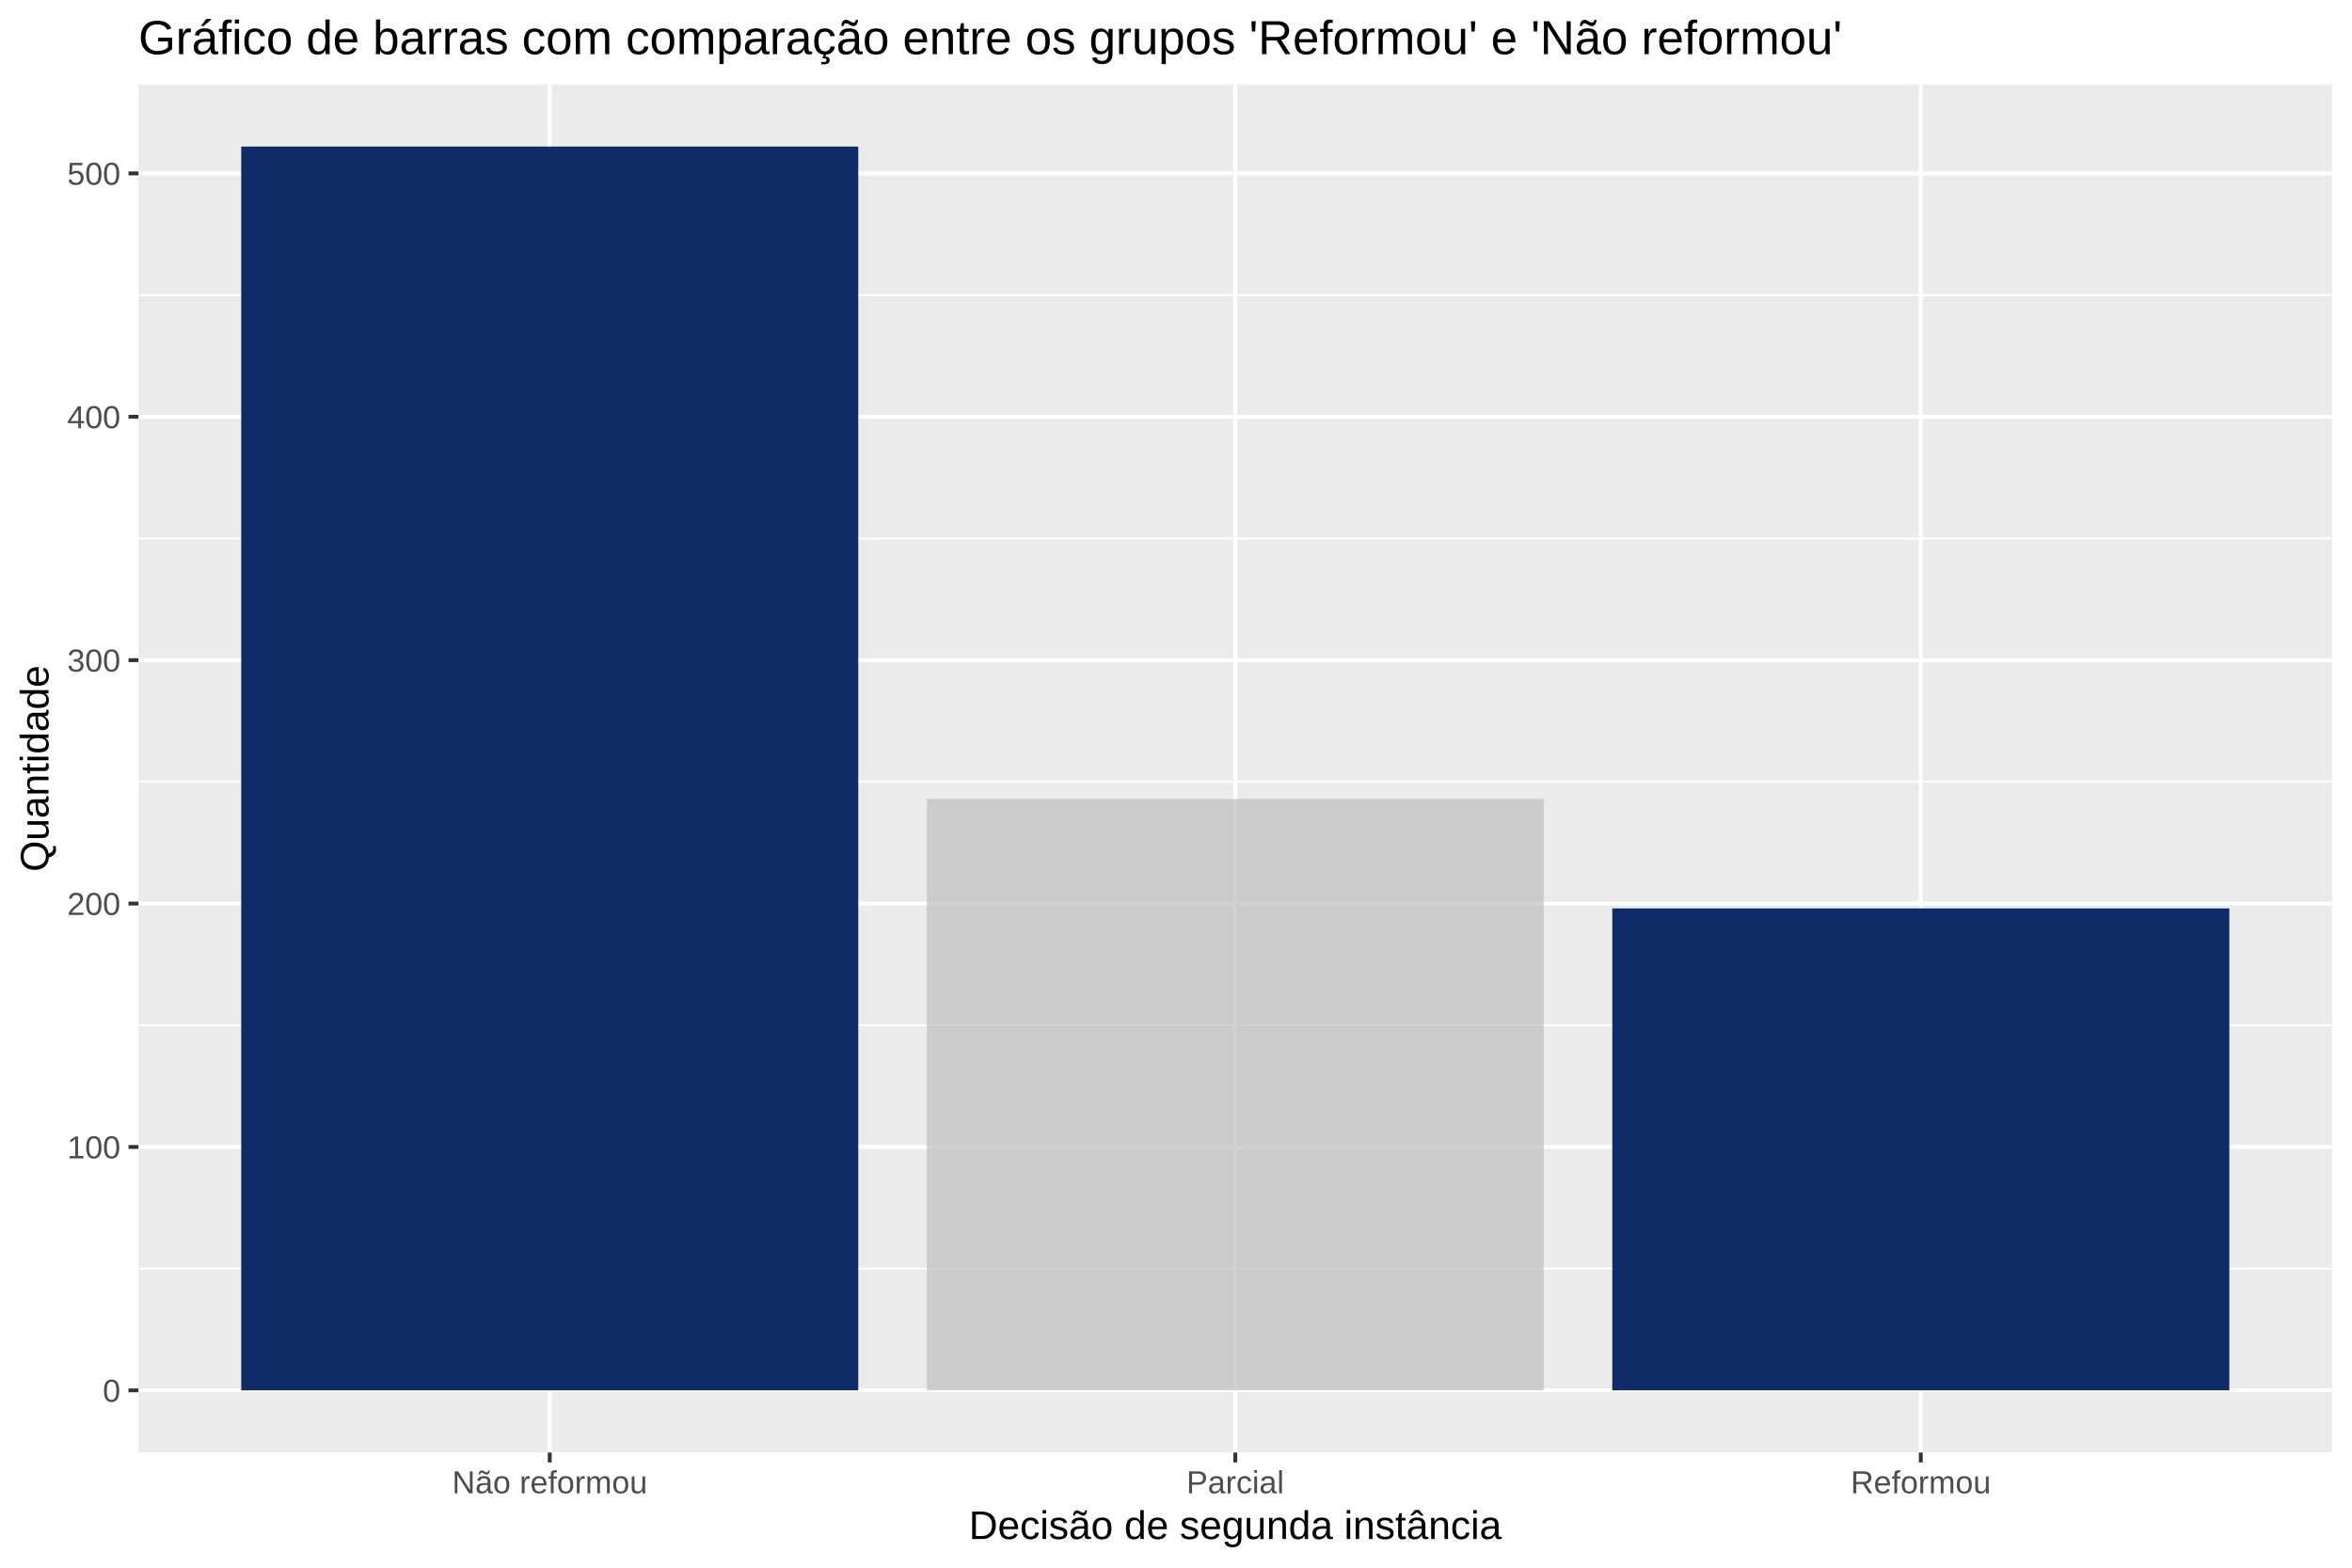
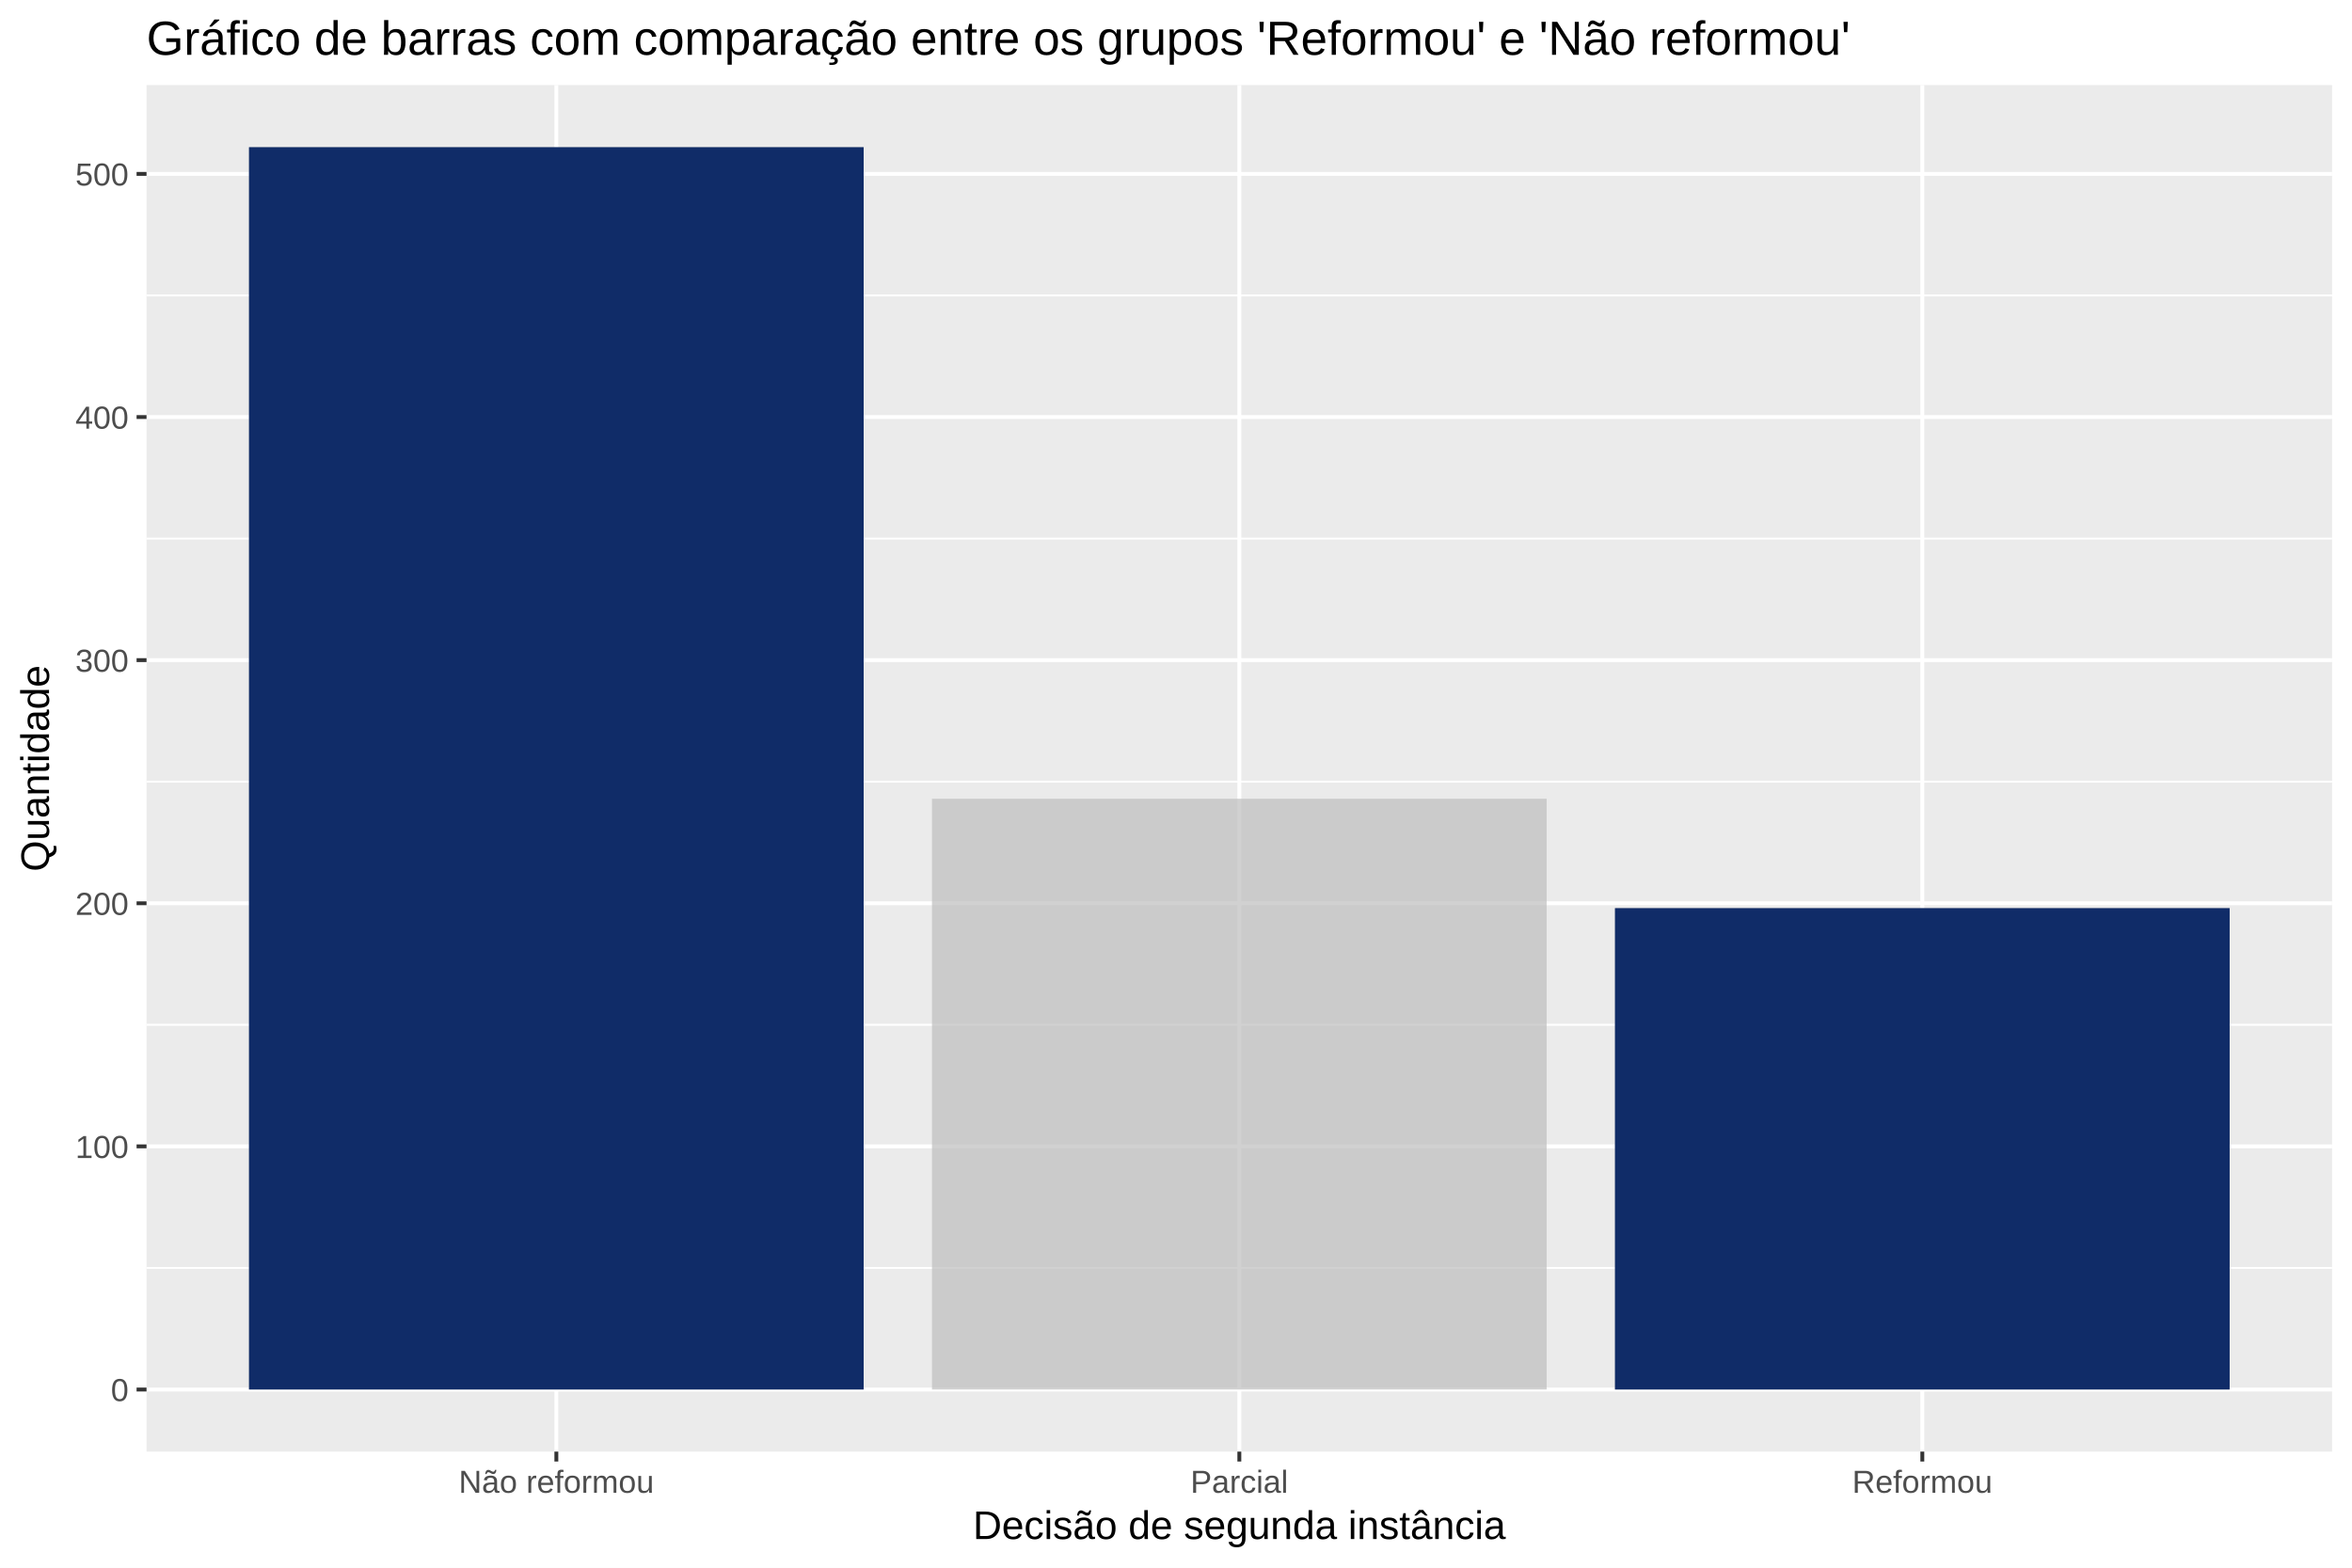
<svg xmlns="http://www.w3.org/2000/svg" class="svglite" width="648.00pt" height="432.00pt" viewBox="0 0 648.00 432.00">
  <defs>
    <style type="text/css">
    .svglite line, .svglite polyline, .svglite polygon, .svglite path, .svglite rect, .svglite circle {
      fill: none;
      stroke: #000000;
      stroke-linecap: round;
      stroke-linejoin: round;
      stroke-miterlimit: 10.00;
    }
    .svglite text {
      white-space: pre;
    }
  </style>
  </defs>
  <rect width="100%" height="100%" style="stroke: none; fill: #FFFFFF;" />
  <defs>
    <clipPath id="cpMC4wMHw2NDguMDB8MC4wMHw0MzIuMDA=">
      <rect x="0.00" y="0.00" width="648.00" height="432.00" />
    </clipPath>
  </defs>
  <g clip-path="url(#cpMC4wMHw2NDguMDB8MC4wMHw0MzIuMDA=)">
    <rect x="0.00" y="0.00" width="648.00" height="432.00" style="stroke-width: 1.07; stroke: #FFFFFF; fill: #FFFFFF;" />
  </g>
  <defs>
-     <clipPath id="cpMzguMTR8NjQyLjUyfDIzLjI3fDQwMC4yNw==">
-       <rect x="38.14" y="23.27" width="604.39" height="377.01" />
+     <clipPath id="cpNDAuMzd8NjQyLjUyfDIzLjQ0fDQwMC4wMQ==">
+       <rect x="40.37" y="23.44" width="602.15" height="376.58" />
    </clipPath>
  </defs>
-   <g clip-path="url(#cpMzguMTR8NjQyLjUyfDIzLjI3fDQwMC4yNw==)">
-     <rect x="38.14" y="23.27" width="604.39" height="377.01" style="stroke-width: 1.07; stroke: none; fill: #EBEBEB;" />
-     <polyline points="38.14,349.60 642.52,349.60 " style="stroke-width: 0.53; stroke: #FFFFFF; stroke-linecap: butt;" />
-     <polyline points="38.14,282.53 642.52,282.53 " style="stroke-width: 0.53; stroke: #FFFFFF; stroke-linecap: butt;" />
-     <polyline points="38.14,215.46 642.52,215.46 " style="stroke-width: 0.53; stroke: #FFFFFF; stroke-linecap: butt;" />
-     <polyline points="38.14,148.39 642.52,148.39 " style="stroke-width: 0.53; stroke: #FFFFFF; stroke-linecap: butt;" />
-     <polyline points="38.14,81.32 642.52,81.32 " style="stroke-width: 0.53; stroke: #FFFFFF; stroke-linecap: butt;" />
-     <polyline points="38.14,383.14 642.52,383.14 " style="stroke-width: 1.07; stroke: #FFFFFF; stroke-linecap: butt;" />
-     <polyline points="38.14,316.06 642.52,316.06 " style="stroke-width: 1.07; stroke: #FFFFFF; stroke-linecap: butt;" />
-     <polyline points="38.14,248.99 642.52,248.99 " style="stroke-width: 1.07; stroke: #FFFFFF; stroke-linecap: butt;" />
-     <polyline points="38.14,181.92 642.52,181.92 " style="stroke-width: 1.07; stroke: #FFFFFF; stroke-linecap: butt;" />
-     <polyline points="38.14,114.85 642.52,114.85 " style="stroke-width: 1.07; stroke: #FFFFFF; stroke-linecap: butt;" />
-     <polyline points="38.14,47.78 642.52,47.78 " style="stroke-width: 1.07; stroke: #FFFFFF; stroke-linecap: butt;" />
-     <polyline points="151.46,400.27 151.46,23.27 " style="stroke-width: 1.07; stroke: #FFFFFF; stroke-linecap: butt;" />
-     <polyline points="340.33,400.27 340.33,23.27 " style="stroke-width: 1.07; stroke: #FFFFFF; stroke-linecap: butt;" />
-     <polyline points="529.20,400.27 529.20,23.27 " style="stroke-width: 1.07; stroke: #FFFFFF; stroke-linecap: butt;" />
-     <rect x="66.47" y="40.40" width="169.98" height="342.73" style="stroke-width: 1.07; stroke: none; stroke-linecap: square; stroke-linejoin: miter; fill: #BEBEBE; fill-opacity: 0.70;" />
-     <rect x="255.34" y="220.15" width="169.98" height="162.98" style="stroke-width: 1.07; stroke: none; stroke-linecap: square; stroke-linejoin: miter; fill: #BEBEBE; fill-opacity: 0.70;" />
-     <rect x="444.21" y="250.33" width="169.98" height="132.80" style="stroke-width: 1.07; stroke: none; stroke-linecap: square; stroke-linejoin: miter; fill: #BEBEBE; fill-opacity: 0.70;" />
-     <rect x="66.47" y="40.40" width="169.98" height="342.73" style="stroke-width: 1.07; stroke: none; stroke-linecap: square; stroke-linejoin: miter; fill: #102C68;" />
-     <rect x="444.21" y="250.33" width="169.98" height="132.80" style="stroke-width: 1.07; stroke: none; stroke-linecap: square; stroke-linejoin: miter; fill: #102C68;" />
+   <g clip-path="url(#cpNDAuMzd8NjQyLjUyfDIzLjQ0fDQwMC4wMQ==)">
+     <rect x="40.37" y="23.44" width="602.15" height="376.58" style="stroke-width: 1.07; stroke: none; fill: #EBEBEB;" />
+     <polyline points="40.37,349.40 642.52,349.40 " style="stroke-width: 0.53; stroke: #FFFFFF; stroke-linecap: butt;" />
+     <polyline points="40.37,282.40 642.52,282.40 " style="stroke-width: 0.53; stroke: #FFFFFF; stroke-linecap: butt;" />
+     <polyline points="40.37,215.41 642.52,215.41 " style="stroke-width: 0.53; stroke: #FFFFFF; stroke-linecap: butt;" />
+     <polyline points="40.37,148.42 642.52,148.42 " style="stroke-width: 0.53; stroke: #FFFFFF; stroke-linecap: butt;" />
+     <polyline points="40.37,81.42 642.52,81.42 " style="stroke-width: 0.53; stroke: #FFFFFF; stroke-linecap: butt;" />
+     <polyline points="40.37,382.90 642.52,382.90 " style="stroke-width: 1.07; stroke: #FFFFFF; stroke-linecap: butt;" />
+     <polyline points="40.37,315.90 642.52,315.90 " style="stroke-width: 1.07; stroke: #FFFFFF; stroke-linecap: butt;" />
+     <polyline points="40.37,248.91 642.52,248.91 " style="stroke-width: 1.07; stroke: #FFFFFF; stroke-linecap: butt;" />
+     <polyline points="40.37,181.91 642.52,181.91 " style="stroke-width: 1.07; stroke: #FFFFFF; stroke-linecap: butt;" />
+     <polyline points="40.37,114.92 642.52,114.92 " style="stroke-width: 1.07; stroke: #FFFFFF; stroke-linecap: butt;" />
+     <polyline points="40.37,47.92 642.52,47.92 " style="stroke-width: 1.07; stroke: #FFFFFF; stroke-linecap: butt;" />
+     <polyline points="153.28,400.01 153.28,23.44 " style="stroke-width: 1.07; stroke: #FFFFFF; stroke-linecap: butt;" />
+     <polyline points="341.45,400.01 341.45,23.44 " style="stroke-width: 1.07; stroke: #FFFFFF; stroke-linecap: butt;" />
+     <polyline points="529.62,400.01 529.62,23.44 " style="stroke-width: 1.07; stroke: #FFFFFF; stroke-linecap: butt;" />
+     <rect x="68.60" y="40.56" width="169.35" height="342.34" style="stroke-width: 1.07; stroke: none; stroke-linecap: square; stroke-linejoin: miter; fill: #BEBEBE; fill-opacity: 0.70;" />
+     <rect x="256.77" y="220.10" width="169.35" height="162.80" style="stroke-width: 1.07; stroke: none; stroke-linecap: square; stroke-linejoin: miter; fill: #BEBEBE; fill-opacity: 0.70;" />
+     <rect x="444.94" y="250.25" width="169.35" height="132.65" style="stroke-width: 1.07; stroke: none; stroke-linecap: square; stroke-linejoin: miter; fill: #BEBEBE; fill-opacity: 0.70;" />
+     <rect x="68.60" y="40.56" width="169.35" height="342.34" style="stroke-width: 1.07; stroke: none; stroke-linecap: square; stroke-linejoin: miter; fill: #102C68;" />
+     <rect x="444.94" y="250.25" width="169.35" height="132.65" style="stroke-width: 1.07; stroke: none; stroke-linecap: square; stroke-linejoin: miter; fill: #102C68;" />
  </g>
  <g clip-path="url(#cpMC4wMHw2NDguMDB8MC4wMHw0MzIuMDA=)">
-     <text x="33.20" y="386.29" text-anchor="end" style="font-size: 8.80px;fill: #4D4D4D; font-family: &quot;Arial&quot;;" textLength="4.90px" lengthAdjust="spacingAndGlyphs">0</text>
-     <text x="33.20" y="319.21" text-anchor="end" style="font-size: 8.80px;fill: #4D4D4D; font-family: &quot;Arial&quot;;" textLength="14.69px" lengthAdjust="spacingAndGlyphs">100</text>
-     <text x="33.20" y="252.14" text-anchor="end" style="font-size: 8.80px;fill: #4D4D4D; font-family: &quot;Arial&quot;;" textLength="14.69px" lengthAdjust="spacingAndGlyphs">200</text>
-     <text x="33.20" y="185.07" text-anchor="end" style="font-size: 8.80px;fill: #4D4D4D; font-family: &quot;Arial&quot;;" textLength="14.69px" lengthAdjust="spacingAndGlyphs">300</text>
-     <text x="33.20" y="118.00" text-anchor="end" style="font-size: 8.80px;fill: #4D4D4D; font-family: &quot;Arial&quot;;" textLength="14.69px" lengthAdjust="spacingAndGlyphs">400</text>
-     <text x="33.20" y="50.93" text-anchor="end" style="font-size: 8.80px;fill: #4D4D4D; font-family: &quot;Arial&quot;;" textLength="14.69px" lengthAdjust="spacingAndGlyphs">500</text>
-     <polyline points="35.40,383.14 38.14,383.14 " style="stroke-width: 1.07; stroke: #333333; stroke-linecap: butt;" />
-     <polyline points="35.40,316.06 38.14,316.06 " style="stroke-width: 1.07; stroke: #333333; stroke-linecap: butt;" />
-     <polyline points="35.40,248.99 38.14,248.99 " style="stroke-width: 1.07; stroke: #333333; stroke-linecap: butt;" />
-     <polyline points="35.40,181.92 38.14,181.92 " style="stroke-width: 1.07; stroke: #333333; stroke-linecap: butt;" />
-     <polyline points="35.40,114.85 38.14,114.85 " style="stroke-width: 1.07; stroke: #333333; stroke-linecap: butt;" />
-     <polyline points="35.40,47.78 38.14,47.78 " style="stroke-width: 1.07; stroke: #333333; stroke-linecap: butt;" />
-     <polyline points="151.46,403.01 151.46,400.27 " style="stroke-width: 1.07; stroke: #333333; stroke-linecap: butt;" />
-     <polyline points="340.33,403.01 340.33,400.27 " style="stroke-width: 1.07; stroke: #333333; stroke-linecap: butt;" />
-     <polyline points="529.20,403.01 529.20,400.27 " style="stroke-width: 1.07; stroke: #333333; stroke-linecap: butt;" />
-     <text x="151.46" y="411.50" text-anchor="middle" style="font-size: 8.80px;fill: #4D4D4D; font-family: &quot;Arial&quot;;" textLength="53.81px" lengthAdjust="spacingAndGlyphs">Não reformou</text>
-     <text x="340.33" y="411.50" text-anchor="middle" style="font-size: 8.80px;fill: #4D4D4D; font-family: &quot;Arial&quot;;" textLength="26.89px" lengthAdjust="spacingAndGlyphs">Parcial</text>
-     <text x="529.20" y="411.50" text-anchor="middle" style="font-size: 8.80px;fill: #4D4D4D; font-family: &quot;Arial&quot;;" textLength="38.64px" lengthAdjust="spacingAndGlyphs">Reformou</text>
-     <text x="340.33" y="424.10" text-anchor="middle" style="font-size: 11.00px; font-family: &quot;Arial&quot;;" textLength="146.81px" lengthAdjust="spacingAndGlyphs">Decisão de segunda instância</text>
-     <text transform="translate(13.36,211.77) rotate(-90)" text-anchor="middle" style="font-size: 11.00px; font-family: &quot;Arial&quot;;" textLength="56.90px" lengthAdjust="spacingAndGlyphs">Quantidade</text>
-     <text x="38.14" y="14.93" style="font-size: 13.20px; font-family: &quot;Arial&quot;;" textLength="469.05px" lengthAdjust="spacingAndGlyphs">Gráfico de barras com comparação entre os grupos 'Reformou' e 'Não reformou'</text>
+     <text x="35.44" y="386.10" text-anchor="end" style="font-size: 8.80px;fill: #4D4D4D; font-family: &quot;Liberation Sans&quot;;" textLength="5.59px" lengthAdjust="spacingAndGlyphs">0</text>
+     <text x="35.44" y="319.11" text-anchor="end" style="font-size: 8.80px;fill: #4D4D4D; font-family: &quot;Liberation Sans&quot;;" textLength="16.78px" lengthAdjust="spacingAndGlyphs">100</text>
+     <text x="35.44" y="252.12" text-anchor="end" style="font-size: 8.80px;fill: #4D4D4D; font-family: &quot;Liberation Sans&quot;;" textLength="16.78px" lengthAdjust="spacingAndGlyphs">200</text>
+     <text x="35.44" y="185.12" text-anchor="end" style="font-size: 8.80px;fill: #4D4D4D; font-family: &quot;Liberation Sans&quot;;" textLength="16.78px" lengthAdjust="spacingAndGlyphs">300</text>
+     <text x="35.44" y="118.13" text-anchor="end" style="font-size: 8.80px;fill: #4D4D4D; font-family: &quot;Liberation Sans&quot;;" textLength="16.78px" lengthAdjust="spacingAndGlyphs">400</text>
+     <text x="35.44" y="51.13" text-anchor="end" style="font-size: 8.80px;fill: #4D4D4D; font-family: &quot;Liberation Sans&quot;;" textLength="16.78px" lengthAdjust="spacingAndGlyphs">500</text>
+     <polyline points="37.63,382.90 40.37,382.90 " style="stroke-width: 1.07; stroke: #333333; stroke-linecap: butt;" />
+     <polyline points="37.63,315.90 40.37,315.90 " style="stroke-width: 1.07; stroke: #333333; stroke-linecap: butt;" />
+     <polyline points="37.63,248.91 40.37,248.91 " style="stroke-width: 1.07; stroke: #333333; stroke-linecap: butt;" />
+     <polyline points="37.63,181.91 40.37,181.91 " style="stroke-width: 1.07; stroke: #333333; stroke-linecap: butt;" />
+     <polyline points="37.63,114.92 40.37,114.92 " style="stroke-width: 1.07; stroke: #333333; stroke-linecap: butt;" />
+     <polyline points="37.63,47.92 40.37,47.92 " style="stroke-width: 1.07; stroke: #333333; stroke-linecap: butt;" />
+     <polyline points="153.28,402.75 153.28,400.01 " style="stroke-width: 1.07; stroke: #333333; stroke-linecap: butt;" />
+     <polyline points="341.45,402.75 341.45,400.01 " style="stroke-width: 1.07; stroke: #333333; stroke-linecap: butt;" />
+     <polyline points="529.62,402.75 529.62,400.01 " style="stroke-width: 1.07; stroke: #333333; stroke-linecap: butt;" />
+     <text x="153.28" y="411.36" text-anchor="middle" style="font-size: 8.80px;fill: #4D4D4D; font-family: &quot;Liberation Sans&quot;;" textLength="60.46px" lengthAdjust="spacingAndGlyphs">Não reformou</text>
+     <text x="341.45" y="411.36" text-anchor="middle" style="font-size: 8.80px;fill: #4D4D4D; font-family: &quot;Liberation Sans&quot;;" textLength="28.85px" lengthAdjust="spacingAndGlyphs">Parcial</text>
+     <text x="529.62" y="411.36" text-anchor="middle" style="font-size: 8.80px;fill: #4D4D4D; font-family: &quot;Liberation Sans&quot;;" textLength="42.60px" lengthAdjust="spacingAndGlyphs">Reformou</text>
+     <text x="341.45" y="424.10" text-anchor="middle" style="font-size: 11.00px; font-family: &quot;Liberation Sans&quot;;" textLength="164.58px" lengthAdjust="spacingAndGlyphs">Decisão de segunda instância</text>
+     <text transform="translate(13.50,211.73) rotate(-90)" text-anchor="middle" style="font-size: 11.00px; font-family: &quot;Liberation Sans&quot;;" textLength="64.19px" lengthAdjust="spacingAndGlyphs">Quantidade</text>
+     <text x="40.37" y="15.10" style="font-size: 13.20px; font-family: &quot;Liberation Sans&quot;;" textLength="529.96px" lengthAdjust="spacingAndGlyphs">Gráfico de barras com comparação entre os grupos 'Reformou' e 'Não reformou'</text>
  </g>
</svg>
